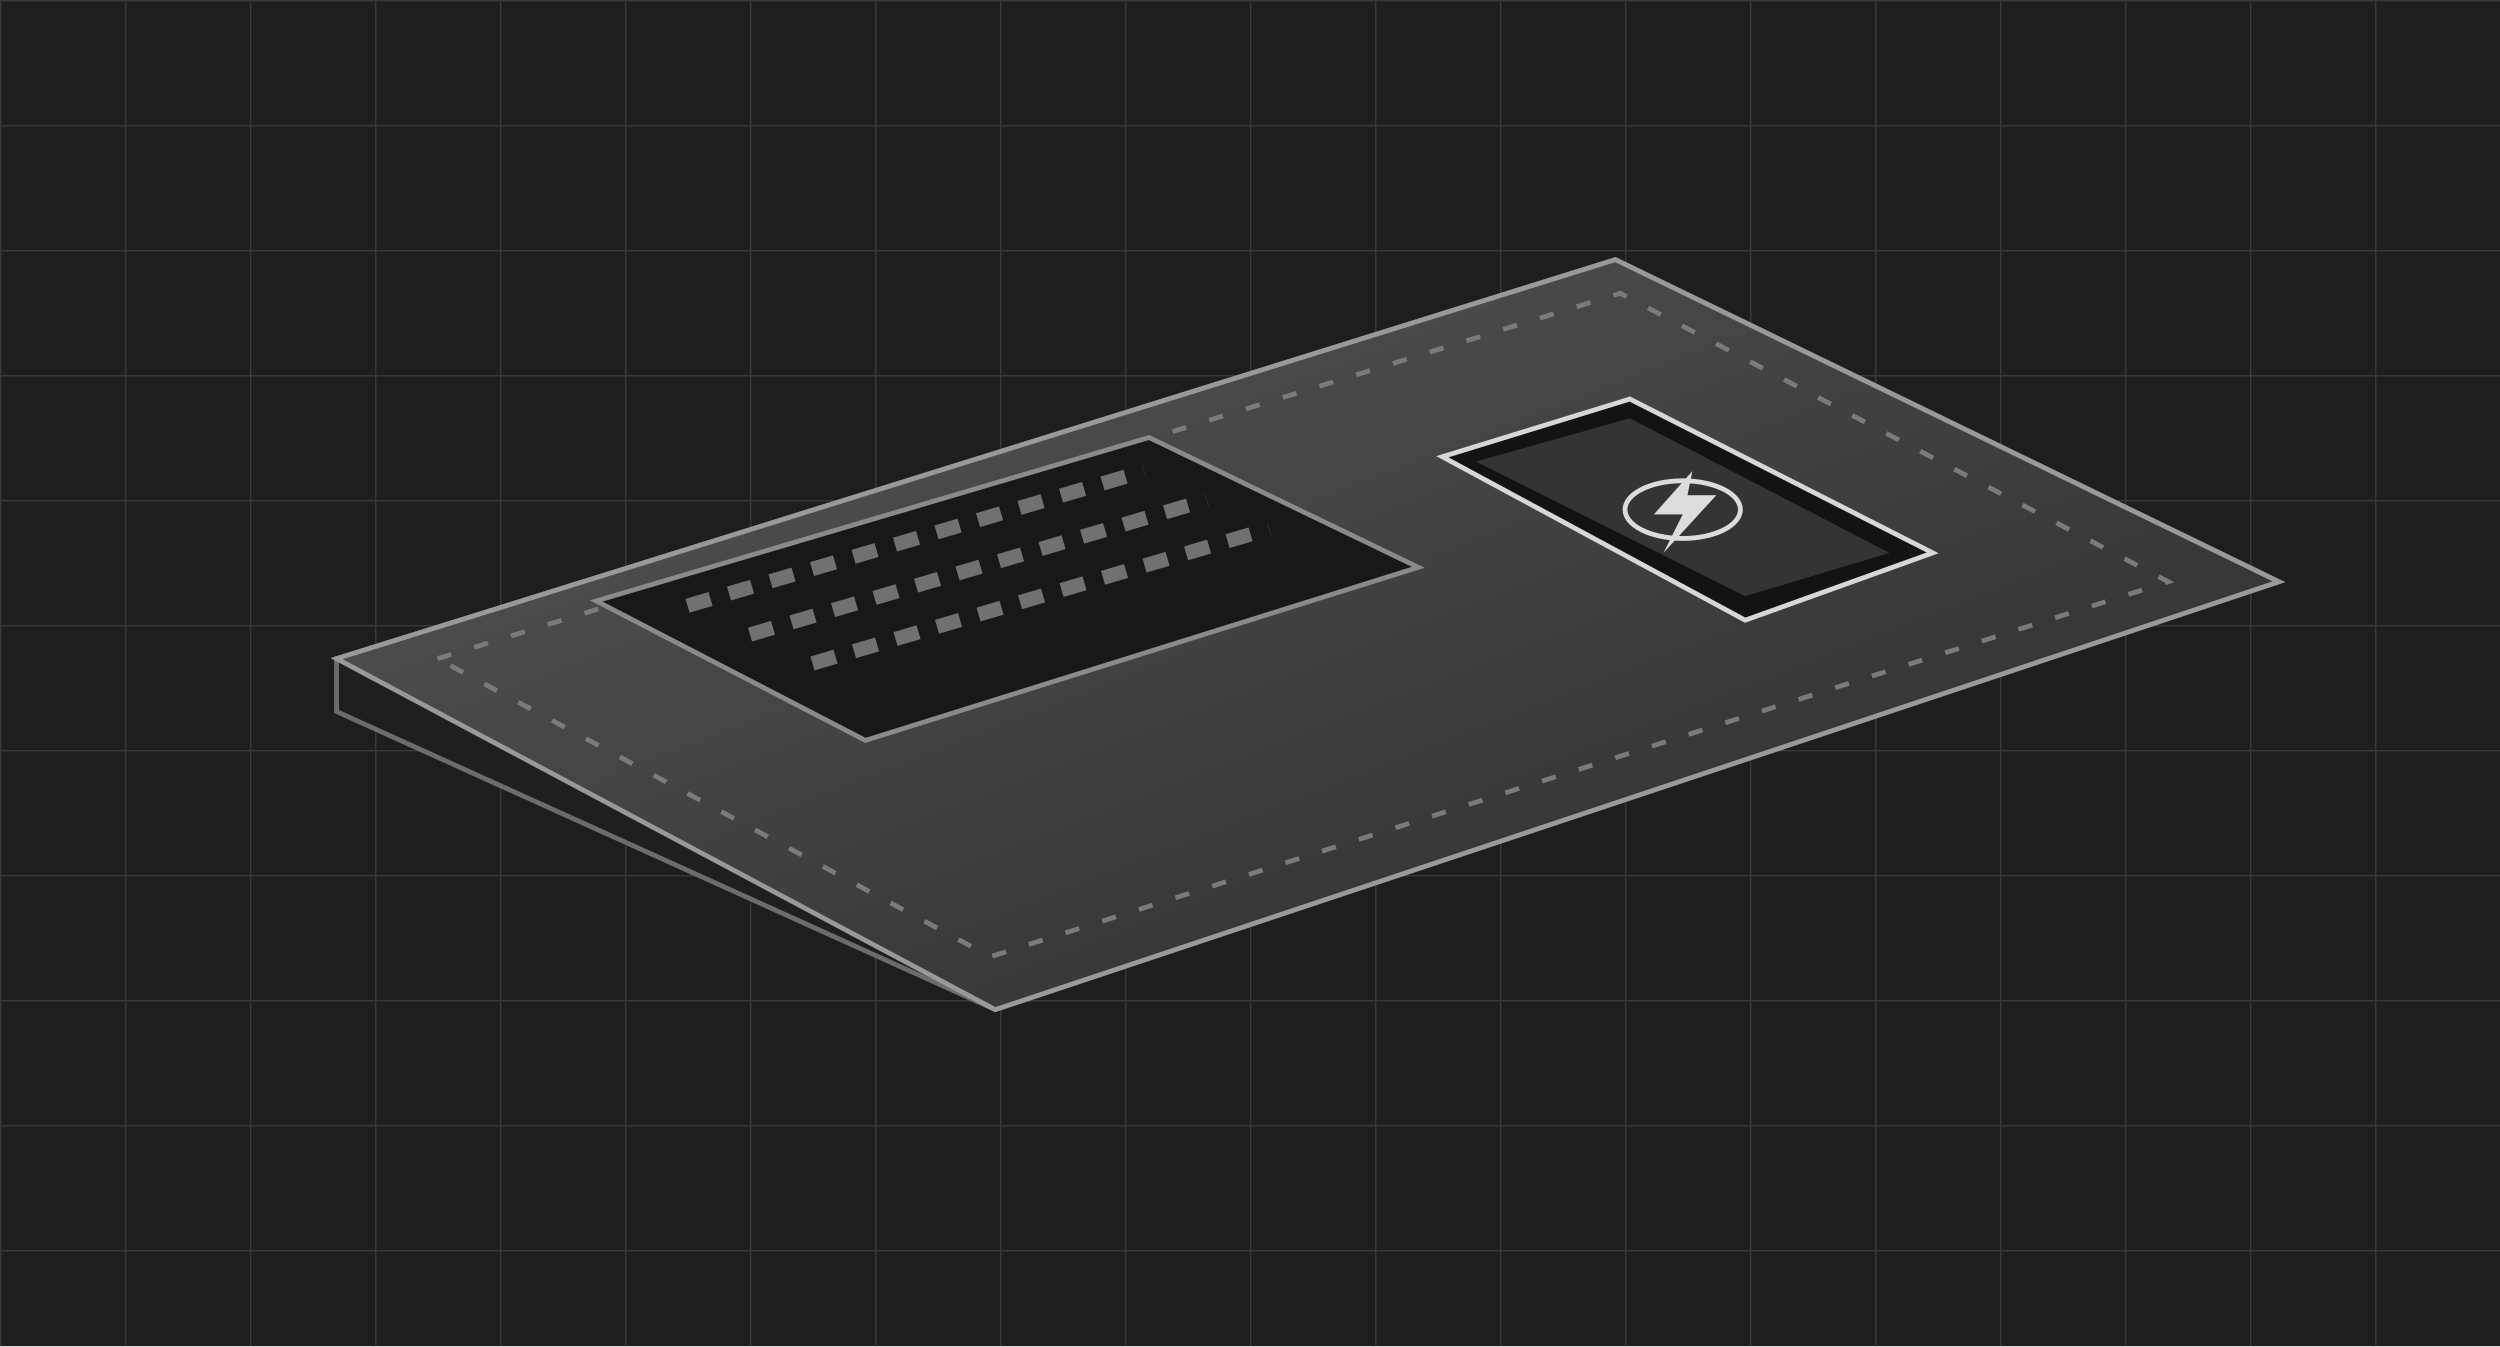
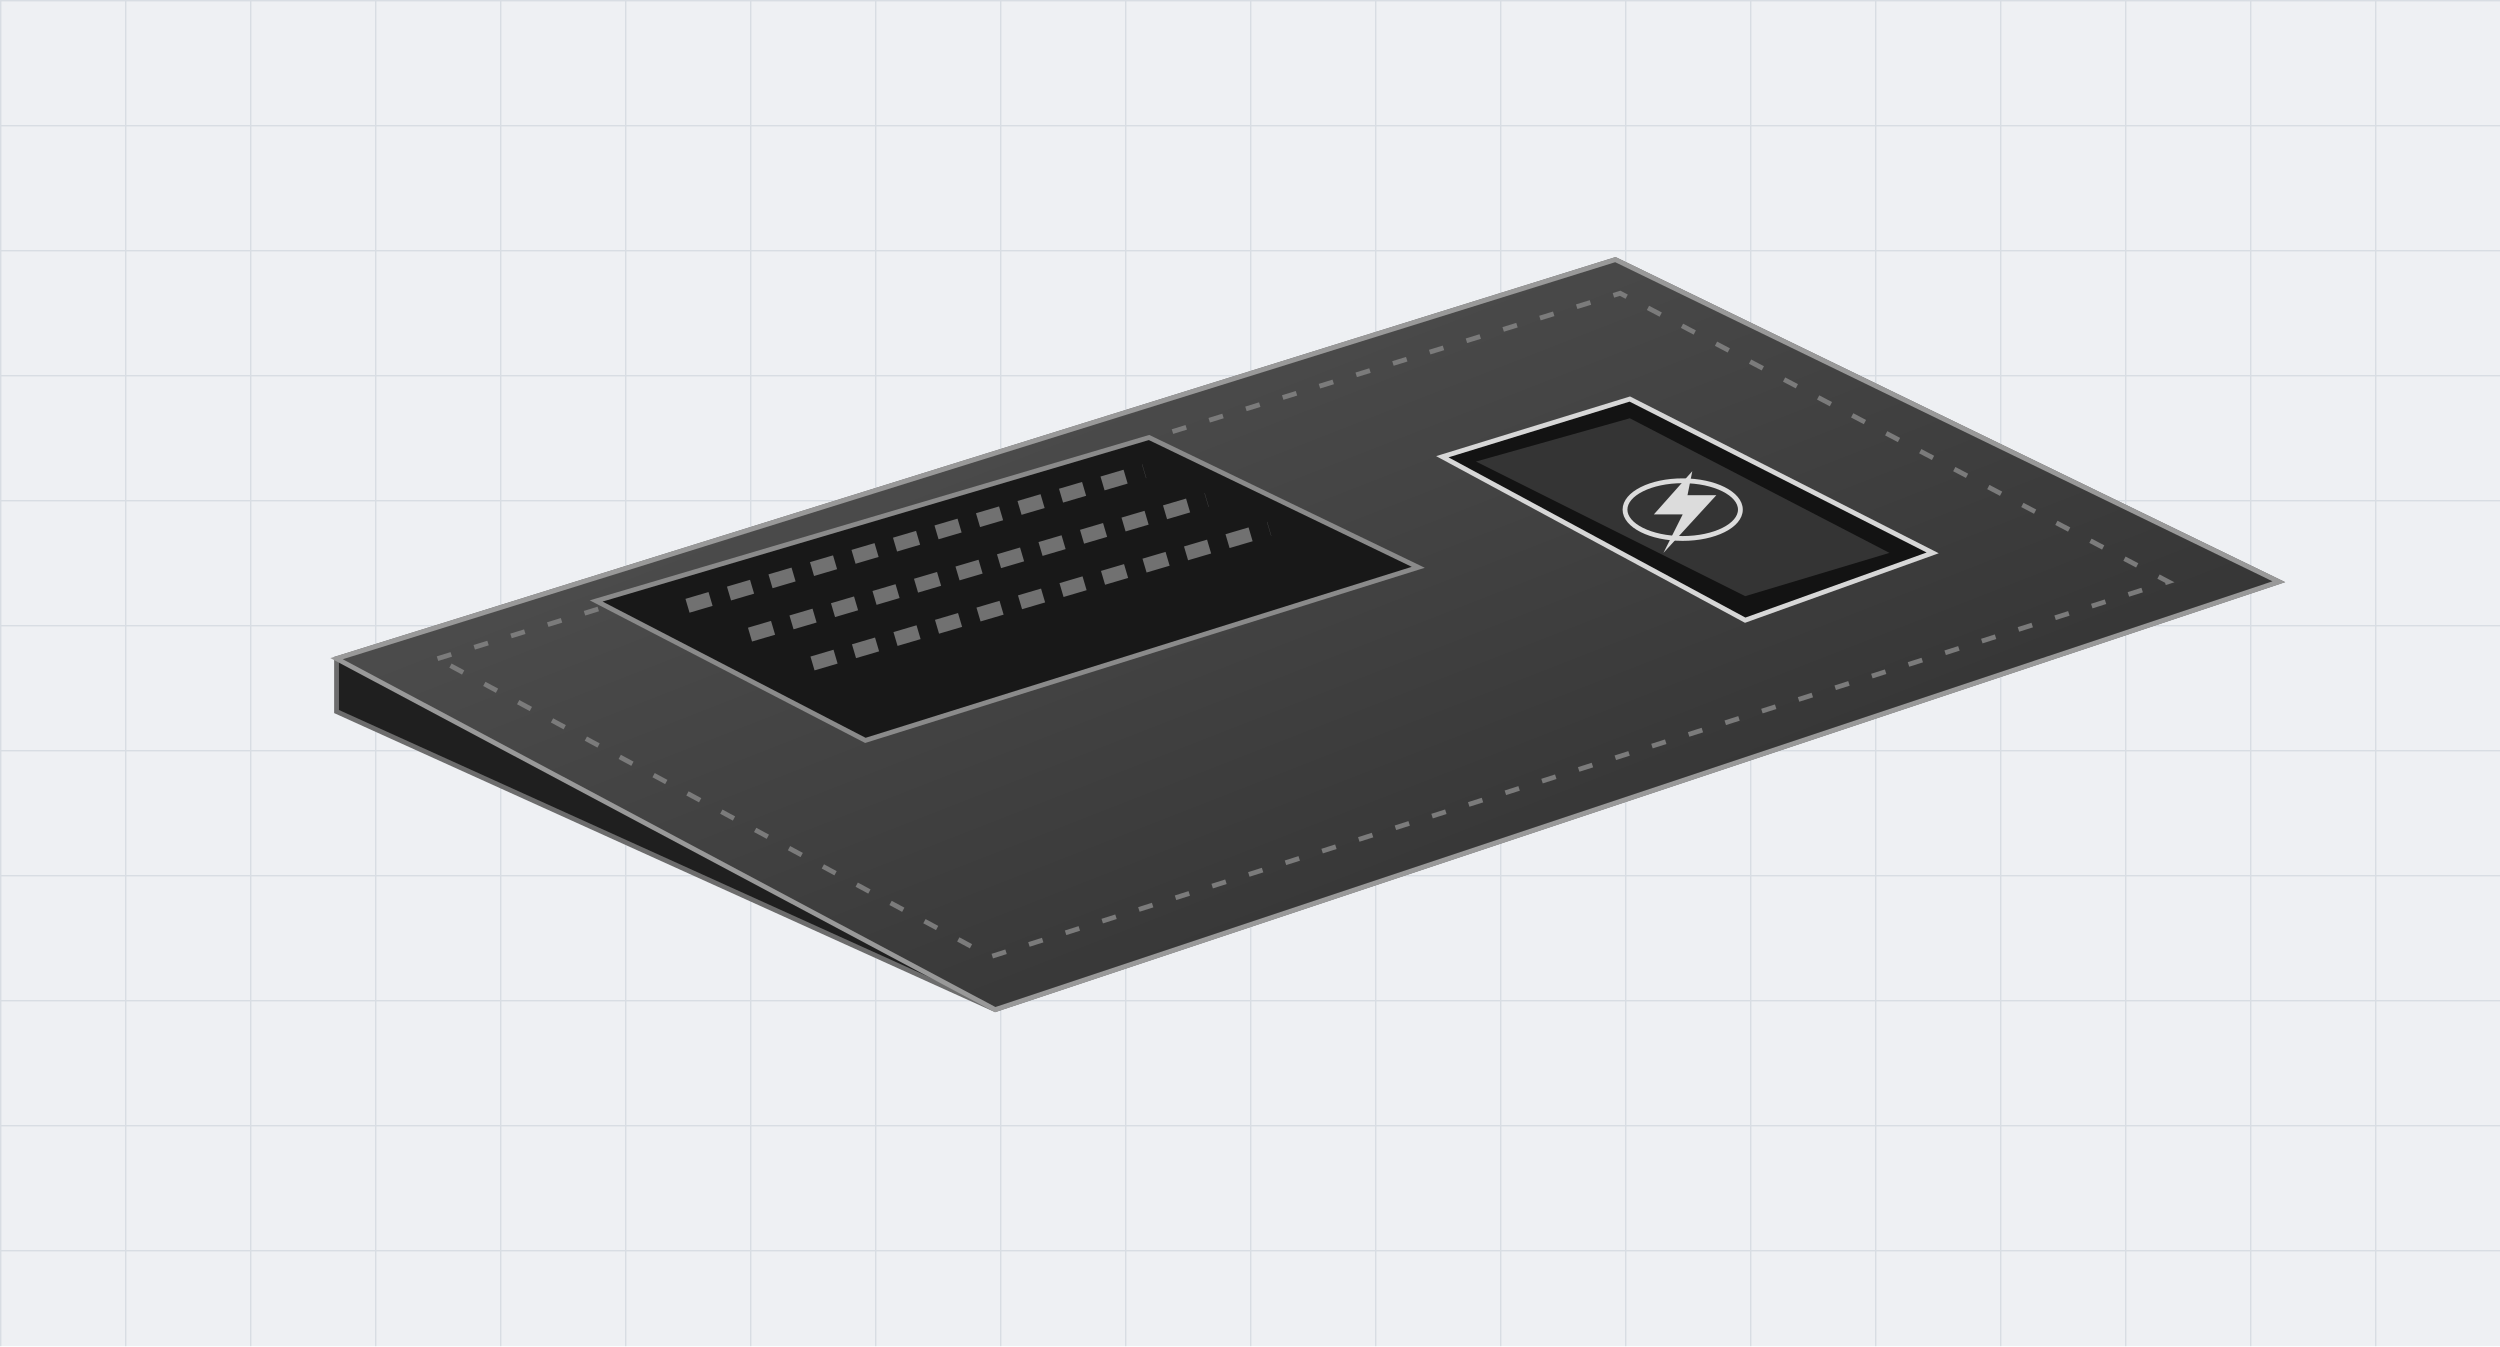
<svg xmlns="http://www.w3.org/2000/svg" viewBox="0 0 520 280">
  <defs>
    <pattern id="grid" width="26" height="26" patternUnits="userSpaceOnUse">
-       <path d="M26 0H0V26" stroke="#383838" stroke-width=".6" fill="none" />
+       <path d="M26 0H0V26" stroke="#d8dde3" stroke-width=".6" fill="none" />
    </pattern>
  </defs>
-   <rect width="520" height="280" fill="#1e1e1e" />
+   <rect width="520" height="280" fill="#eef0f3" />
  <rect width="520" height="280" fill="url(#grid)" />
  <defs>
    <linearGradient id="mat" x2="1" y2="1">
      <stop stop-color="#585858" />
      <stop offset="1" stop-color="#292929" />
    </linearGradient>
  </defs>
  <path d="M70 137 336 54 474 121 207 210 70 148Z" fill="#1f1f1f" stroke="#6c6c6c" />
  <path d="M70 137 336 54 474 121 207 210Z" fill="url(#mat)" stroke="#999999" />
  <path d="M91 137 337 61 451 121 206 199Z" fill="none" stroke="#7b7b7b" stroke-dasharray="3 5" />
  <path d="M300 95 339 83 402 115 363 129Z" fill="#131313" stroke="#d7d7d7" />
  <path d="M307 96 339 87 393 115 363 124Z" fill="#343434" />
  <ellipse cx="350" cy="106" rx="12" ry="6" fill="none" stroke="#dcdcdc" />
  <path d="m352 98-8 9h6l-4 8 11-12h-6z" fill="#dcdcdc" />
  <path d="M124 125 239 91 295 118 180 154Z" fill="#181818" stroke="#8a8a8a" />
  <path d="M143 126 238 98M156 132 251 104M169 138 264 110" stroke="#717171" stroke-dasharray="5 4" stroke-width="3" />
</svg>
